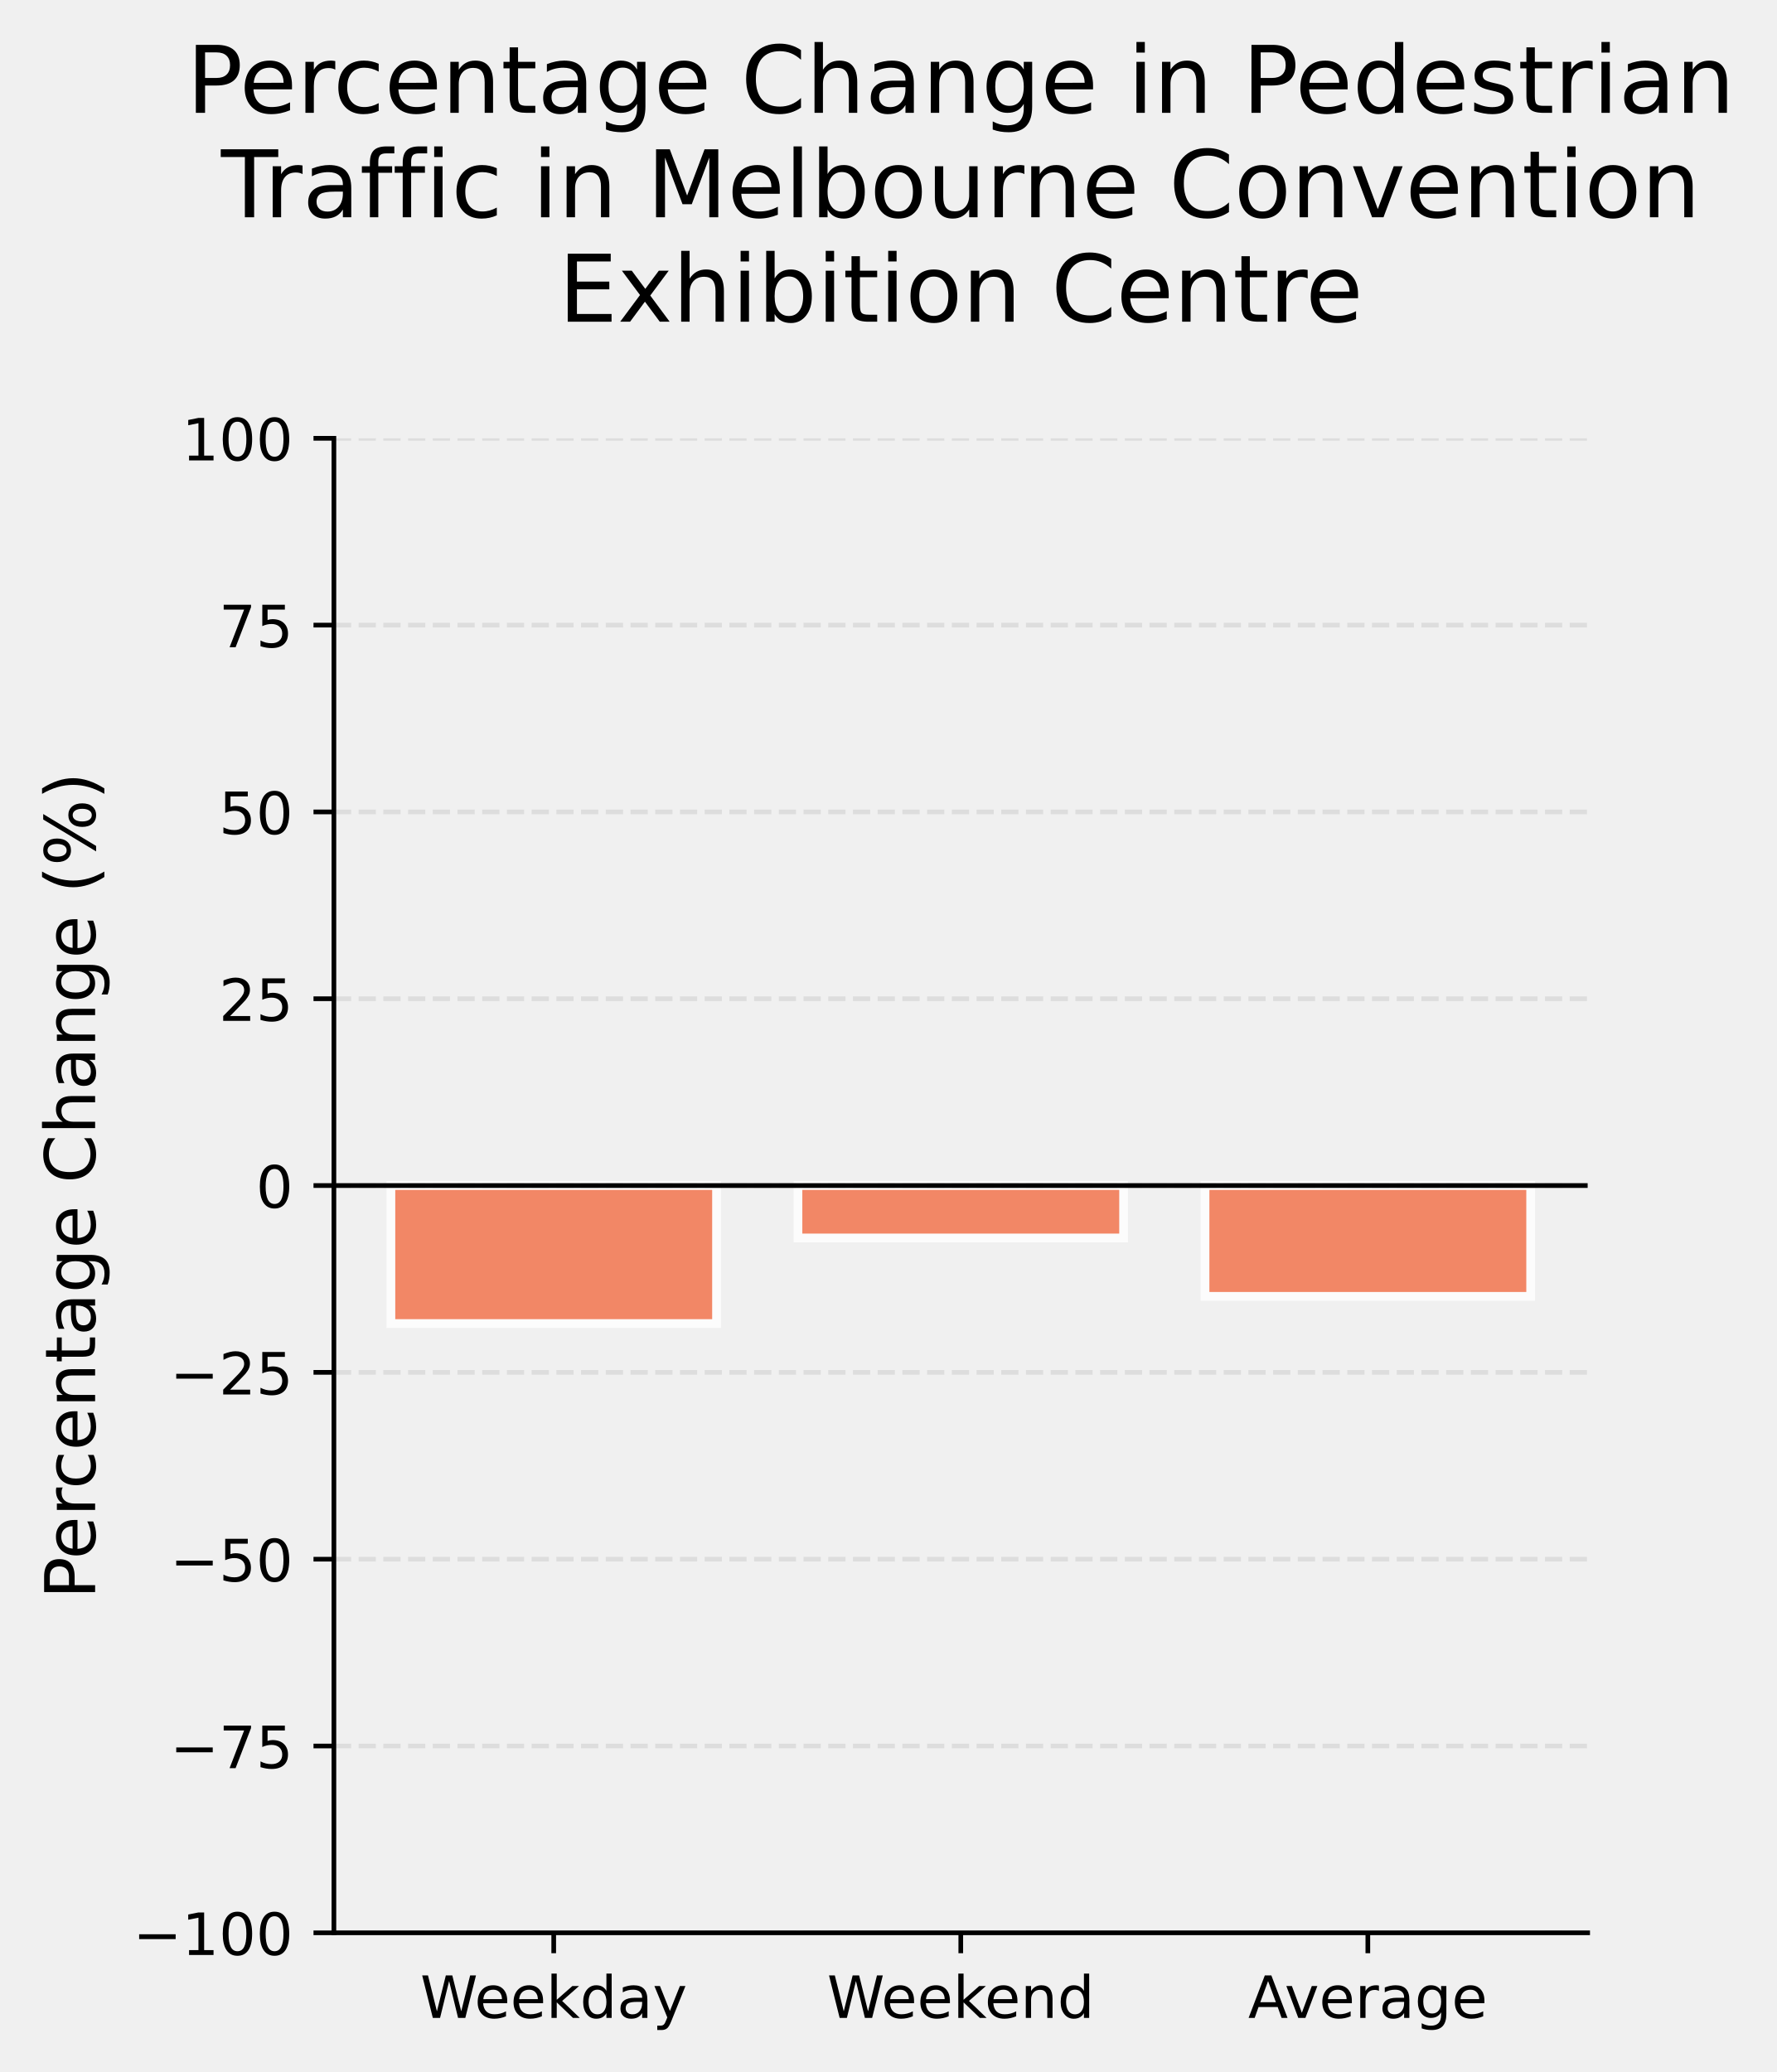
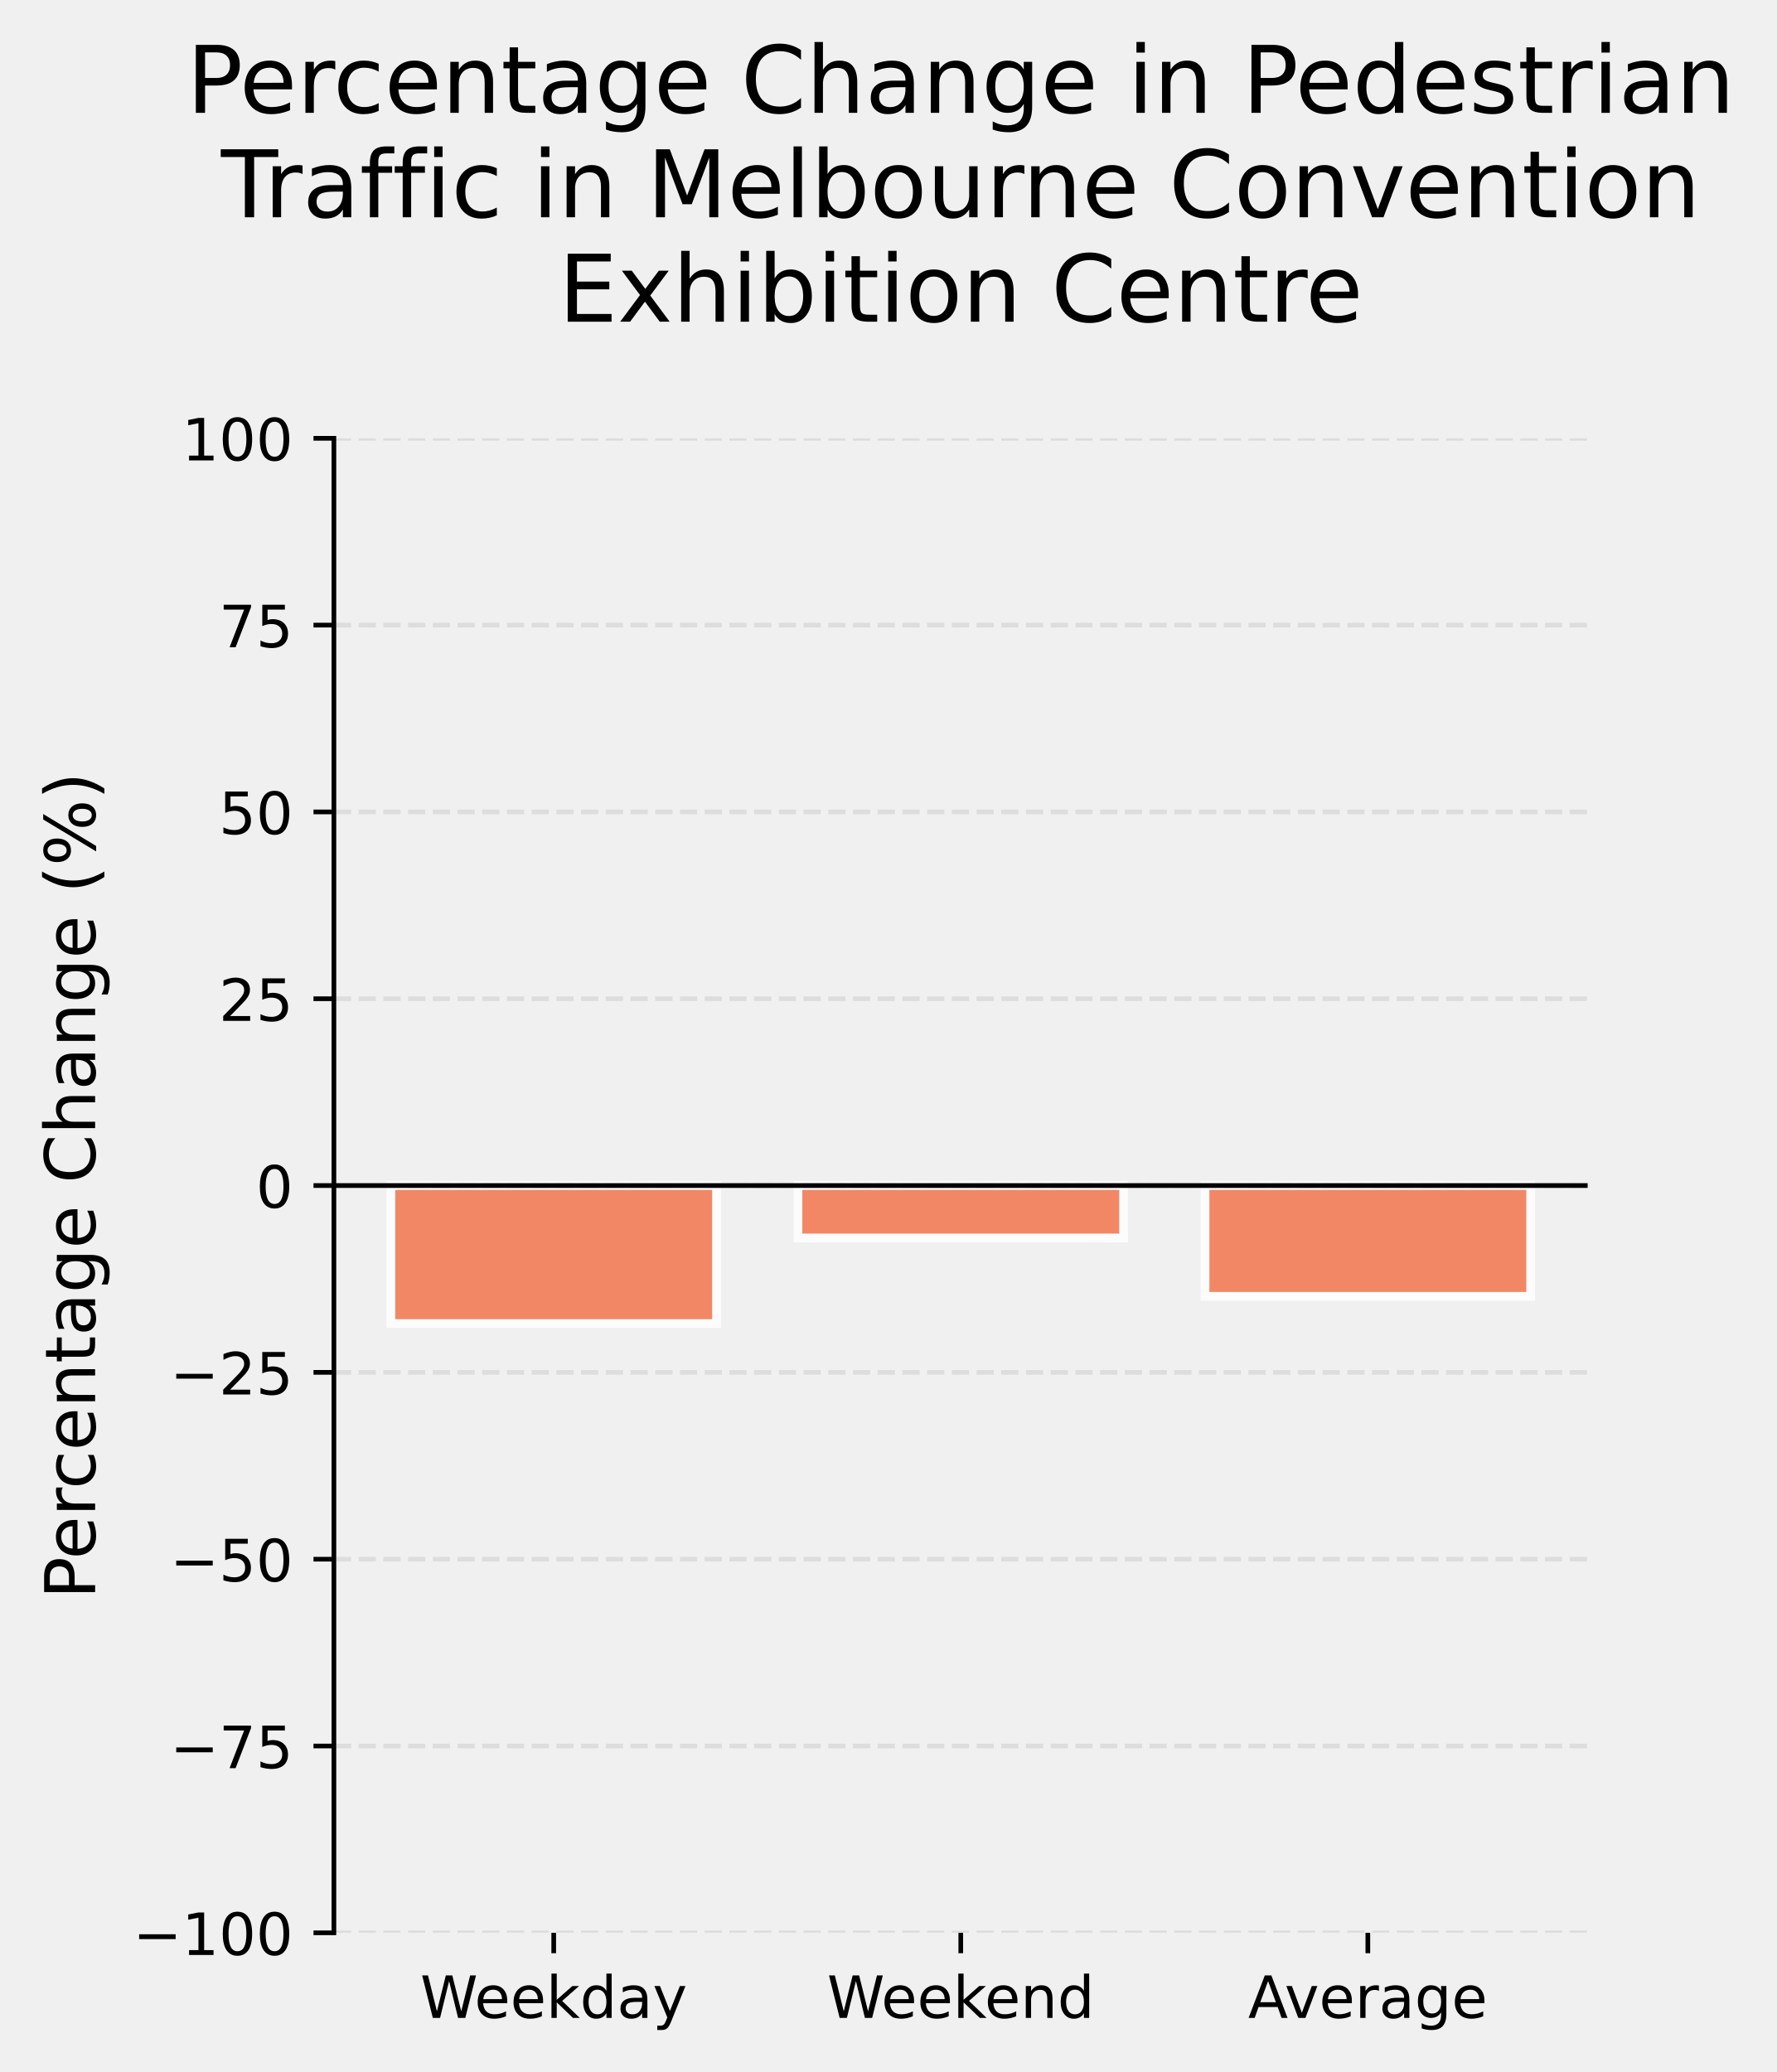
<svg xmlns="http://www.w3.org/2000/svg" xmlns:xlink="http://www.w3.org/1999/xlink" width="304.812pt" height="355.461pt" viewBox="0 0 304.812 355.461" version="1.1">
  <defs>
    <style type="text/css">*{stroke-linejoin: round; stroke-linecap: butt}</style>
  </defs>
  <g id="figure_1">
    <g id="patch_1">
      <path d="M 0 355.461  L 304.812 355.461  L 304.812 0  L 0 0  L 0 355.461  z " style="fill: none" />
    </g>
    <g id="axes_1">
      <g id="patch_2">
        <path d="M 57.281 331.582  L 272.361 331.582  L 272.361 75.191  L 57.281 75.191  L 57.281 331.582  z " style="fill: none" />
      </g>
      <g id="patch_3">
-         <path d="M 67.057 203.387  L 122.922 203.387  L 122.922 227.063  L 67.057 227.063  z " clip-path="url(#pa15a5fddeb)" style="fill: #f36d43; opacity: 0.8; stroke: #ffffff; stroke-width: 1.5; stroke-linejoin: miter" />
+         <path d="M 67.057 203.387  L 122.922 203.387  L 122.922 227.063  L 67.057 227.063  z " clip-path="url(#p05b74597c7)" style="fill: #f36d43; opacity: 0.8; stroke: #ffffff; stroke-width: 1.5; stroke-linejoin: miter" />
      </g>
      <g id="patch_4">
-         <path d="M 136.888 203.387  L 192.753 203.387  L 192.753 212.379  L 136.888 212.379  z " clip-path="url(#pa15a5fddeb)" style="fill: #f36d43; opacity: 0.8; stroke: #ffffff; stroke-width: 1.5; stroke-linejoin: miter" />
+         <path d="M 136.888 203.387  L 192.753 203.387  L 192.753 212.379  L 136.888 212.379  z " clip-path="url(#p05b74597c7)" style="fill: #f36d43; opacity: 0.8; stroke: #ffffff; stroke-width: 1.5; stroke-linejoin: miter" />
      </g>
      <g id="patch_5">
-         <path d="M 206.72 203.387  L 262.585 203.387  L 262.585 222.395  L 206.72 222.395  z " clip-path="url(#pa15a5fddeb)" style="fill: #f36d43; opacity: 0.8; stroke: #ffffff; stroke-width: 1.5; stroke-linejoin: miter" />
+         <path d="M 206.72 203.387  L 262.585 203.387  L 262.585 222.395  L 206.72 222.395  z " clip-path="url(#p05b74597c7)" style="fill: #f36d43; opacity: 0.8; stroke: #ffffff; stroke-width: 1.5; stroke-linejoin: miter" />
      </g>
      <g id="matplotlib.axis_1">
        <g id="xtick_1">
          <g id="line2d_1">
            <defs>
-               <path id="m6db6fe765d" d="M 0 0  L 0 3.5  " style="stroke: #000000; stroke-width: 0.8" />
+               <path id="m77a7f1d2de" d="M 0 0  L 0 3.5  " style="stroke: #000000; stroke-width: 0.8" />
            </defs>
            <g>
-               <use xlink:href="#m6db6fe765d" x="94.99" y="331.582" style="stroke: #000000; stroke-width: 0.8" />
+               <use xlink:href="#m77a7f1d2de" x="94.99" y="331.582" style="stroke: #000000; stroke-width: 0.8" />
            </g>
          </g>
          <g id="text_1">
            <g transform="translate(72.09368 346.1809) scale(0.1 -0.1)">
              <defs>
                <path id="DejaVuSans-57" d="M 213 4666  L 850 4666  L 1831 722  L 2809 4666  L 3519 4666  L 4500 722  L 5478 4666  L 6119 4666  L 4947 0  L 4153 0  L 3169 4050  L 2175 0  L 1381 0  L 213 4666  z " transform="scale(0.015625)" />
                <path id="DejaVuSans-65" d="M 3597 1894  L 3597 1613  L 953 1613  Q 991 1019 1311 708  Q 1631 397 2203 397  Q 2534 397 2845 478  Q 3156 559 3463 722  L 3463 178  Q 3153 47 2828 -22  Q 2503 -91 2169 -91  Q 1331 -91 842 396  Q 353 884 353 1716  Q 353 2575 817 3079  Q 1281 3584 2069 3584  Q 2775 3584 3186 3129  Q 3597 2675 3597 1894  z M 3022 2063  Q 3016 2534 2758 2815  Q 2500 3097 2075 3097  Q 1594 3097 1305 2825  Q 1016 2553 972 2059  L 3022 2063  z " transform="scale(0.015625)" />
                <path id="DejaVuSans-6b" d="M 581 4863  L 1159 4863  L 1159 1991  L 2875 3500  L 3609 3500  L 1753 1863  L 3688 0  L 2938 0  L 1159 1709  L 1159 0  L 581 0  L 581 4863  z " transform="scale(0.015625)" />
                <path id="DejaVuSans-64" d="M 2906 2969  L 2906 4863  L 3481 4863  L 3481 0  L 2906 0  L 2906 525  Q 2725 213 2448 61  Q 2172 -91 1784 -91  Q 1150 -91 751 415  Q 353 922 353 1747  Q 353 2572 751 3078  Q 1150 3584 1784 3584  Q 2172 3584 2448 3432  Q 2725 3281 2906 2969  z M 947 1747  Q 947 1113 1208 752  Q 1469 391 1925 391  Q 2381 391 2643 752  Q 2906 1113 2906 1747  Q 2906 2381 2643 2742  Q 2381 3103 1925 3103  Q 1469 3103 1208 2742  Q 947 2381 947 1747  z " transform="scale(0.015625)" />
                <path id="DejaVuSans-61" d="M 2194 1759  Q 1497 1759 1228 1600  Q 959 1441 959 1056  Q 959 750 1161 570  Q 1363 391 1709 391  Q 2188 391 2477 730  Q 2766 1069 2766 1631  L 2766 1759  L 2194 1759  z M 3341 1997  L 3341 0  L 2766 0  L 2766 531  Q 2569 213 2275 61  Q 1981 -91 1556 -91  Q 1019 -91 701 211  Q 384 513 384 1019  Q 384 1609 779 1909  Q 1175 2209 1959 2209  L 2766 2209  L 2766 2266  Q 2766 2663 2505 2880  Q 2244 3097 1772 3097  Q 1472 3097 1187 3025  Q 903 2953 641 2809  L 641 3341  Q 956 3463 1253 3523  Q 1550 3584 1831 3584  Q 2591 3584 2966 3190  Q 3341 2797 3341 1997  z " transform="scale(0.015625)" />
                <path id="DejaVuSans-79" d="M 2059 -325  Q 1816 -950 1584 -1140  Q 1353 -1331 966 -1331  L 506 -1331  L 506 -850  L 844 -850  Q 1081 -850 1212 -737  Q 1344 -625 1503 -206  L 1606 56  L 191 3500  L 800 3500  L 1894 763  L 2988 3500  L 3597 3500  L 2059 -325  z " transform="scale(0.015625)" />
              </defs>
              <use xlink:href="#DejaVuSans-57" />
              <use xlink:href="#DejaVuSans-65" transform="translate(93.00195 0)" />
              <use xlink:href="#DejaVuSans-65" transform="translate(154.5254 0)" />
              <use xlink:href="#DejaVuSans-6b" transform="translate(216.0488 0)" />
              <use xlink:href="#DejaVuSans-64" transform="translate(273.959 0)" />
              <use xlink:href="#DejaVuSans-61" transform="translate(337.4355 0)" />
              <use xlink:href="#DejaVuSans-79" transform="translate(398.7148 0)" />
            </g>
          </g>
        </g>
        <g id="xtick_2">
          <g id="line2d_2">
            <g>
-               <use xlink:href="#m6db6fe765d" x="164.821" y="331.582" style="stroke: #000000; stroke-width: 0.8" />
+               <use xlink:href="#m77a7f1d2de" x="164.821" y="331.582" style="stroke: #000000; stroke-width: 0.8" />
            </g>
          </g>
          <g id="text_2">
            <g transform="translate(141.8842 346.1809) scale(0.1 -0.1)">
              <defs>
                <path id="DejaVuSans-6e" d="M 3513 2113  L 3513 0  L 2938 0  L 2938 2094  Q 2938 2591 2744 2837  Q 2550 3084 2163 3084  Q 1697 3084 1428 2787  Q 1159 2491 1159 1978  L 1159 0  L 581 0  L 581 3500  L 1159 3500  L 1159 2956  Q 1366 3272 1645 3428  Q 1925 3584 2291 3584  Q 2894 3584 3203 3211  Q 3513 2838 3513 2113  z " transform="scale(0.015625)" />
              </defs>
              <use xlink:href="#DejaVuSans-57" />
              <use xlink:href="#DejaVuSans-65" transform="translate(93.00195 0)" />
              <use xlink:href="#DejaVuSans-65" transform="translate(154.5254 0)" />
              <use xlink:href="#DejaVuSans-6b" transform="translate(216.0488 0)" />
              <use xlink:href="#DejaVuSans-65" transform="translate(270.334 0)" />
              <use xlink:href="#DejaVuSans-6e" transform="translate(331.8574 0)" />
              <use xlink:href="#DejaVuSans-64" transform="translate(395.2363 0)" />
            </g>
          </g>
        </g>
        <g id="xtick_3">
          <g id="line2d_3">
            <g>
-               <use xlink:href="#m6db6fe765d" x="234.652" y="331.582" style="stroke: #000000; stroke-width: 0.8" />
+               <use xlink:href="#m77a7f1d2de" x="234.652" y="331.582" style="stroke: #000000; stroke-width: 0.8" />
            </g>
          </g>
          <g id="text_3">
            <g transform="translate(214.1193 346.1809) scale(0.1 -0.1)">
              <defs>
                <path id="DejaVuSans-41" d="M 2188 4044  L 1331 1722  L 3047 1722  L 2188 4044  z M 1831 4666  L 2547 4666  L 4325 0  L 3669 0  L 3244 1197  L 1141 1197  L 716 0  L 50 0  L 1831 4666  z " transform="scale(0.015625)" />
                <path id="DejaVuSans-76" d="M 191 3500  L 800 3500  L 1894 563  L 2988 3500  L 3597 3500  L 2284 0  L 1503 0  L 191 3500  z " transform="scale(0.015625)" />
                <path id="DejaVuSans-72" d="M 2631 2963  Q 2534 3019 2420 3045  Q 2306 3072 2169 3072  Q 1681 3072 1420 2755  Q 1159 2438 1159 1844  L 1159 0  L 581 0  L 581 3500  L 1159 3500  L 1159 2956  Q 1341 3275 1631 3429  Q 1922 3584 2338 3584  Q 2397 3584 2469 3576  Q 2541 3569 2628 3553  L 2631 2963  z " transform="scale(0.015625)" />
                <path id="DejaVuSans-67" d="M 2906 1791  Q 2906 2416 2648 2759  Q 2391 3103 1925 3103  Q 1463 3103 1205 2759  Q 947 2416 947 1791  Q 947 1169 1205 825  Q 1463 481 1925 481  Q 2391 481 2648 825  Q 2906 1169 2906 1791  z M 3481 434  Q 3481 -459 3084 -895  Q 2688 -1331 1869 -1331  Q 1566 -1331 1297 -1286  Q 1028 -1241 775 -1147  L 775 -588  Q 1028 -725 1275 -790  Q 1522 -856 1778 -856  Q 2344 -856 2625 -561  Q 2906 -266 2906 331  L 2906 616  Q 2728 306 2450 153  Q 2172 0 1784 0  Q 1141 0 747 490  Q 353 981 353 1791  Q 353 2603 747 3093  Q 1141 3584 1784 3584  Q 2172 3584 2450 3431  Q 2728 3278 2906 2969  L 2906 3500  L 3481 3500  L 3481 434  z " transform="scale(0.015625)" />
              </defs>
              <use xlink:href="#DejaVuSans-41" />
              <use xlink:href="#DejaVuSans-76" transform="translate(62.5332 0)" />
              <use xlink:href="#DejaVuSans-65" transform="translate(121.7129 0)" />
              <use xlink:href="#DejaVuSans-72" transform="translate(183.2363 0)" />
              <use xlink:href="#DejaVuSans-61" transform="translate(224.3496 0)" />
              <use xlink:href="#DejaVuSans-67" transform="translate(285.6289 0)" />
              <use xlink:href="#DejaVuSans-65" transform="translate(349.1055 0)" />
            </g>
          </g>
        </g>
      </g>
      <g id="matplotlib.axis_2">
        <g id="ytick_1">
          <g id="line2d_4">
-             <path d="M 57.281 331.582  L 272.361 331.582  " clip-path="url(#pa15a5fddeb)" style="fill: none; stroke-dasharray: 2.96,1.28; stroke-dashoffset: 0; stroke: #b0b0b0; stroke-opacity: 0.3; stroke-width: 0.8" />
+             <path d="M 57.281 331.582  L 272.361 331.582  " clip-path="url(#p05b74597c7)" style="fill: none; stroke-dasharray: 2.96,1.28; stroke-dashoffset: 0; stroke: #b0b0b0; stroke-opacity: 0.3; stroke-width: 0.8" />
          </g>
          <g id="line2d_5">
            <defs>
-               <path id="mba2bd45af8" d="M 0 0  L -3.5 0  " style="stroke: #000000; stroke-width: 0.8" />
+               <path id="m387b3a71d4" d="M 0 0  L -3.5 0  " style="stroke: #000000; stroke-width: 0.8" />
            </defs>
            <g>
-               <use xlink:href="#mba2bd45af8" x="57.281" y="331.582" style="stroke: #000000; stroke-width: 0.8" />
+               <use xlink:href="#m387b3a71d4" x="57.281" y="331.582" style="stroke: #000000; stroke-width: 0.8" />
            </g>
          </g>
          <g id="text_4">
            <g transform="translate(22.81375 335.3817) scale(0.1 -0.1)">
              <defs>
                <path id="DejaVuSans-2212" d="M 678 2272  L 4684 2272  L 4684 1741  L 678 1741  L 678 2272  z " transform="scale(0.015625)" />
                <path id="DejaVuSans-31" d="M 794 531  L 1825 531  L 1825 4091  L 703 3866  L 703 4441  L 1819 4666  L 2450 4666  L 2450 531  L 3481 531  L 3481 0  L 794 0  L 794 531  z " transform="scale(0.015625)" />
                <path id="DejaVuSans-30" d="M 2034 4250  Q 1547 4250 1301 3770  Q 1056 3291 1056 2328  Q 1056 1369 1301 889  Q 1547 409 2034 409  Q 2525 409 2770 889  Q 3016 1369 3016 2328  Q 3016 3291 2770 3770  Q 2525 4250 2034 4250  z M 2034 4750  Q 2819 4750 3233 4129  Q 3647 3509 3647 2328  Q 3647 1150 3233 529  Q 2819 -91 2034 -91  Q 1250 -91 836 529  Q 422 1150 422 2328  Q 422 3509 836 4129  Q 1250 4750 2034 4750  z " transform="scale(0.015625)" />
              </defs>
              <use xlink:href="#DejaVuSans-2212" />
              <use xlink:href="#DejaVuSans-31" transform="translate(83.78906 0)" />
              <use xlink:href="#DejaVuSans-30" transform="translate(147.4121 0)" />
              <use xlink:href="#DejaVuSans-30" transform="translate(211.0352 0)" />
            </g>
          </g>
        </g>
        <g id="ytick_2">
          <g id="line2d_6">
-             <path d="M 57.281 299.534  L 272.361 299.534  " clip-path="url(#pa15a5fddeb)" style="fill: none; stroke-dasharray: 2.96,1.28; stroke-dashoffset: 0; stroke: #b0b0b0; stroke-opacity: 0.3; stroke-width: 0.8" />
+             <path d="M 57.281 299.534  L 272.361 299.534  " clip-path="url(#p05b74597c7)" style="fill: none; stroke-dasharray: 2.96,1.28; stroke-dashoffset: 0; stroke: #b0b0b0; stroke-opacity: 0.3; stroke-width: 0.8" />
          </g>
          <g id="line2d_7">
            <g>
-               <use xlink:href="#mba2bd45af8" x="57.281" y="299.534" style="stroke: #000000; stroke-width: 0.8" />
+               <use xlink:href="#m387b3a71d4" x="57.281" y="299.534" style="stroke: #000000; stroke-width: 0.8" />
            </g>
          </g>
          <g id="text_5">
            <g transform="translate(29.17625 303.3327) scale(0.1 -0.1)">
              <defs>
                <path id="DejaVuSans-37" d="M 525 4666  L 3525 4666  L 3525 4397  L 1831 0  L 1172 0  L 2766 4134  L 525 4134  L 525 4666  z " transform="scale(0.015625)" />
                <path id="DejaVuSans-35" d="M 691 4666  L 3169 4666  L 3169 4134  L 1269 4134  L 1269 2991  Q 1406 3038 1543 3061  Q 1681 3084 1819 3084  Q 2600 3084 3056 2656  Q 3513 2228 3513 1497  Q 3513 744 3044 326  Q 2575 -91 1722 -91  Q 1428 -91 1123 -41  Q 819 9 494 109  L 494 744  Q 775 591 1075 516  Q 1375 441 1709 441  Q 2250 441 2565 725  Q 2881 1009 2881 1497  Q 2881 1984 2565 2268  Q 2250 2553 1709 2553  Q 1456 2553 1204 2497  Q 953 2441 691 2322  L 691 4666  z " transform="scale(0.015625)" />
              </defs>
              <use xlink:href="#DejaVuSans-2212" />
              <use xlink:href="#DejaVuSans-37" transform="translate(83.78906 0)" />
              <use xlink:href="#DejaVuSans-35" transform="translate(147.4121 0)" />
            </g>
          </g>
        </g>
        <g id="ytick_3">
          <g id="line2d_8">
-             <path d="M 57.281 267.485  L 272.361 267.485  " clip-path="url(#pa15a5fddeb)" style="fill: none; stroke-dasharray: 2.96,1.28; stroke-dashoffset: 0; stroke: #b0b0b0; stroke-opacity: 0.3; stroke-width: 0.8" />
+             <path d="M 57.281 267.485  L 272.361 267.485  " clip-path="url(#p05b74597c7)" style="fill: none; stroke-dasharray: 2.96,1.28; stroke-dashoffset: 0; stroke: #b0b0b0; stroke-opacity: 0.3; stroke-width: 0.8" />
          </g>
          <g id="line2d_9">
            <g>
-               <use xlink:href="#mba2bd45af8" x="57.281" y="267.485" style="stroke: #000000; stroke-width: 0.8" />
+               <use xlink:href="#m387b3a71d4" x="57.281" y="267.485" style="stroke: #000000; stroke-width: 0.8" />
            </g>
          </g>
          <g id="text_6">
            <g transform="translate(29.17625 271.2837) scale(0.1 -0.1)">
              <use xlink:href="#DejaVuSans-2212" />
              <use xlink:href="#DejaVuSans-35" transform="translate(83.78906 0)" />
              <use xlink:href="#DejaVuSans-30" transform="translate(147.4121 0)" />
            </g>
          </g>
        </g>
        <g id="ytick_4">
          <g id="line2d_10">
-             <path d="M 57.281 235.435  L 272.361 235.435  " clip-path="url(#pa15a5fddeb)" style="fill: none; stroke-dasharray: 2.96,1.28; stroke-dashoffset: 0; stroke: #b0b0b0; stroke-opacity: 0.3; stroke-width: 0.8" />
+             <path d="M 57.281 235.435  L 272.361 235.435  " clip-path="url(#p05b74597c7)" style="fill: none; stroke-dasharray: 2.96,1.28; stroke-dashoffset: 0; stroke: #b0b0b0; stroke-opacity: 0.3; stroke-width: 0.8" />
          </g>
          <g id="line2d_11">
            <g>
-               <use xlink:href="#mba2bd45af8" x="57.281" y="235.435" style="stroke: #000000; stroke-width: 0.8" />
+               <use xlink:href="#m387b3a71d4" x="57.281" y="235.435" style="stroke: #000000; stroke-width: 0.8" />
            </g>
          </g>
          <g id="text_7">
            <g transform="translate(29.17625 239.2347) scale(0.1 -0.1)">
              <defs>
                <path id="DejaVuSans-32" d="M 1228 531  L 3431 531  L 3431 0  L 469 0  L 469 531  Q 828 903 1448 1529  Q 2069 2156 2228 2338  Q 2531 2678 2651 2914  Q 2772 3150 2772 3378  Q 2772 3750 2511 3984  Q 2250 4219 1831 4219  Q 1534 4219 1204 4116  Q 875 4013 500 3803  L 500 4441  Q 881 4594 1212 4672  Q 1544 4750 1819 4750  Q 2544 4750 2975 4387  Q 3406 4025 3406 3419  Q 3406 3131 3298 2873  Q 3191 2616 2906 2266  Q 2828 2175 2409 1742  Q 1991 1309 1228 531  z " transform="scale(0.015625)" />
              </defs>
              <use xlink:href="#DejaVuSans-2212" />
              <use xlink:href="#DejaVuSans-32" transform="translate(83.78906 0)" />
              <use xlink:href="#DejaVuSans-35" transform="translate(147.4121 0)" />
            </g>
          </g>
        </g>
        <g id="ytick_5">
          <g id="line2d_12">
-             <path d="M 57.281 203.387  L 272.361 203.387  " clip-path="url(#pa15a5fddeb)" style="fill: none; stroke-dasharray: 2.96,1.28; stroke-dashoffset: 0; stroke: #b0b0b0; stroke-opacity: 0.3; stroke-width: 0.8" />
+             <path d="M 57.281 203.387  L 272.361 203.387  " clip-path="url(#p05b74597c7)" style="fill: none; stroke-dasharray: 2.96,1.28; stroke-dashoffset: 0; stroke: #b0b0b0; stroke-opacity: 0.3; stroke-width: 0.8" />
          </g>
          <g id="line2d_13">
            <g>
-               <use xlink:href="#mba2bd45af8" x="57.281" y="203.387" style="stroke: #000000; stroke-width: 0.8" />
+               <use xlink:href="#m387b3a71d4" x="57.281" y="203.387" style="stroke: #000000; stroke-width: 0.8" />
            </g>
          </g>
          <g id="text_8">
            <g transform="translate(43.91844 207.1857) scale(0.1 -0.1)">
              <use xlink:href="#DejaVuSans-30" />
            </g>
          </g>
        </g>
        <g id="ytick_6">
          <g id="line2d_14">
-             <path d="M 57.281 171.338  L 272.361 171.338  " clip-path="url(#pa15a5fddeb)" style="fill: none; stroke-dasharray: 2.96,1.28; stroke-dashoffset: 0; stroke: #b0b0b0; stroke-opacity: 0.3; stroke-width: 0.8" />
+             <path d="M 57.281 171.338  L 272.361 171.338  " clip-path="url(#p05b74597c7)" style="fill: none; stroke-dasharray: 2.96,1.28; stroke-dashoffset: 0; stroke: #b0b0b0; stroke-opacity: 0.3; stroke-width: 0.8" />
          </g>
          <g id="line2d_15">
            <g>
-               <use xlink:href="#mba2bd45af8" x="57.281" y="171.338" style="stroke: #000000; stroke-width: 0.8" />
+               <use xlink:href="#m387b3a71d4" x="57.281" y="171.338" style="stroke: #000000; stroke-width: 0.8" />
            </g>
          </g>
          <g id="text_9">
            <g transform="translate(37.55594 175.1367) scale(0.1 -0.1)">
              <use xlink:href="#DejaVuSans-32" />
              <use xlink:href="#DejaVuSans-35" transform="translate(63.62305 0)" />
            </g>
          </g>
        </g>
        <g id="ytick_7">
          <g id="line2d_16">
-             <path d="M 57.281 139.288  L 272.361 139.288  " clip-path="url(#pa15a5fddeb)" style="fill: none; stroke-dasharray: 2.96,1.28; stroke-dashoffset: 0; stroke: #b0b0b0; stroke-opacity: 0.3; stroke-width: 0.8" />
+             <path d="M 57.281 139.288  L 272.361 139.288  " clip-path="url(#p05b74597c7)" style="fill: none; stroke-dasharray: 2.96,1.28; stroke-dashoffset: 0; stroke: #b0b0b0; stroke-opacity: 0.3; stroke-width: 0.8" />
          </g>
          <g id="line2d_17">
            <g>
-               <use xlink:href="#mba2bd45af8" x="57.281" y="139.288" style="stroke: #000000; stroke-width: 0.8" />
+               <use xlink:href="#m387b3a71d4" x="57.281" y="139.288" style="stroke: #000000; stroke-width: 0.8" />
            </g>
          </g>
          <g id="text_10">
            <g transform="translate(37.55594 143.0877) scale(0.1 -0.1)">
              <use xlink:href="#DejaVuSans-35" />
              <use xlink:href="#DejaVuSans-30" transform="translate(63.62305 0)" />
            </g>
          </g>
        </g>
        <g id="ytick_8">
          <g id="line2d_18">
-             <path d="M 57.281 107.24  L 272.361 107.24  " clip-path="url(#pa15a5fddeb)" style="fill: none; stroke-dasharray: 2.96,1.28; stroke-dashoffset: 0; stroke: #b0b0b0; stroke-opacity: 0.3; stroke-width: 0.8" />
+             <path d="M 57.281 107.24  L 272.361 107.24  " clip-path="url(#p05b74597c7)" style="fill: none; stroke-dasharray: 2.96,1.28; stroke-dashoffset: 0; stroke: #b0b0b0; stroke-opacity: 0.3; stroke-width: 0.8" />
          </g>
          <g id="line2d_19">
            <g>
-               <use xlink:href="#mba2bd45af8" x="57.281" y="107.24" style="stroke: #000000; stroke-width: 0.8" />
+               <use xlink:href="#m387b3a71d4" x="57.281" y="107.24" style="stroke: #000000; stroke-width: 0.8" />
            </g>
          </g>
          <g id="text_11">
            <g transform="translate(37.55594 111.0387) scale(0.1 -0.1)">
              <use xlink:href="#DejaVuSans-37" />
              <use xlink:href="#DejaVuSans-35" transform="translate(63.62305 0)" />
            </g>
          </g>
        </g>
        <g id="ytick_9">
          <g id="line2d_20">
-             <path d="M 57.281 75.191  L 272.361 75.191  " clip-path="url(#pa15a5fddeb)" style="fill: none; stroke-dasharray: 2.96,1.28; stroke-dashoffset: 0; stroke: #b0b0b0; stroke-opacity: 0.3; stroke-width: 0.8" />
+             <path d="M 57.281 75.191  L 272.361 75.191  " clip-path="url(#p05b74597c7)" style="fill: none; stroke-dasharray: 2.96,1.28; stroke-dashoffset: 0; stroke: #b0b0b0; stroke-opacity: 0.3; stroke-width: 0.8" />
          </g>
          <g id="line2d_21">
            <g>
-               <use xlink:href="#mba2bd45af8" x="57.281" y="75.191" style="stroke: #000000; stroke-width: 0.8" />
+               <use xlink:href="#m387b3a71d4" x="57.281" y="75.191" style="stroke: #000000; stroke-width: 0.8" />
            </g>
          </g>
          <g id="text_12">
            <g transform="translate(31.19344 78.98972) scale(0.1 -0.1)">
              <use xlink:href="#DejaVuSans-31" />
              <use xlink:href="#DejaVuSans-30" transform="translate(63.62305 0)" />
              <use xlink:href="#DejaVuSans-30" transform="translate(127.2461 0)" />
            </g>
          </g>
        </g>
        <g id="text_13">
          <g transform="translate(16.31812 274.3028) rotate(-90) scale(0.12 -0.12)">
            <defs>
              <path id="DejaVuSans-50" d="M 1259 4147  L 1259 2394  L 2053 2394  Q 2494 2394 2734 2622  Q 2975 2850 2975 3272  Q 2975 3691 2734 3919  Q 2494 4147 2053 4147  L 1259 4147  z M 628 4666  L 2053 4666  Q 2838 4666 3239 4311  Q 3641 3956 3641 3272  Q 3641 2581 3239 2228  Q 2838 1875 2053 1875  L 1259 1875  L 1259 0  L 628 0  L 628 4666  z " transform="scale(0.015625)" />
              <path id="DejaVuSans-63" d="M 3122 3366  L 3122 2828  Q 2878 2963 2633 3030  Q 2388 3097 2138 3097  Q 1578 3097 1268 2742  Q 959 2388 959 1747  Q 959 1106 1268 751  Q 1578 397 2138 397  Q 2388 397 2633 464  Q 2878 531 3122 666  L 3122 134  Q 2881 22 2623 -34  Q 2366 -91 2075 -91  Q 1284 -91 818 406  Q 353 903 353 1747  Q 353 2603 823 3093  Q 1294 3584 2113 3584  Q 2378 3584 2631 3529  Q 2884 3475 3122 3366  z " transform="scale(0.015625)" />
              <path id="DejaVuSans-74" d="M 1172 4494  L 1172 3500  L 2356 3500  L 2356 3053  L 1172 3053  L 1172 1153  Q 1172 725 1289 603  Q 1406 481 1766 481  L 2356 481  L 2356 0  L 1766 0  Q 1100 0 847 248  Q 594 497 594 1153  L 594 3053  L 172 3053  L 172 3500  L 594 3500  L 594 4494  L 1172 4494  z " transform="scale(0.015625)" />
              <path id="DejaVuSans-20" transform="scale(0.015625)" />
              <path id="DejaVuSans-43" d="M 4122 4306  L 4122 3641  Q 3803 3938 3442 4084  Q 3081 4231 2675 4231  Q 1875 4231 1450 3742  Q 1025 3253 1025 2328  Q 1025 1406 1450 917  Q 1875 428 2675 428  Q 3081 428 3442 575  Q 3803 722 4122 1019  L 4122 359  Q 3791 134 3420 21  Q 3050 -91 2638 -91  Q 1578 -91 968 557  Q 359 1206 359 2328  Q 359 3453 968 4101  Q 1578 4750 2638 4750  Q 3056 4750 3426 4639  Q 3797 4528 4122 4306  z " transform="scale(0.015625)" />
              <path id="DejaVuSans-68" d="M 3513 2113  L 3513 0  L 2938 0  L 2938 2094  Q 2938 2591 2744 2837  Q 2550 3084 2163 3084  Q 1697 3084 1428 2787  Q 1159 2491 1159 1978  L 1159 0  L 581 0  L 581 4863  L 1159 4863  L 1159 2956  Q 1366 3272 1645 3428  Q 1925 3584 2291 3584  Q 2894 3584 3203 3211  Q 3513 2838 3513 2113  z " transform="scale(0.015625)" />
              <path id="DejaVuSans-28" d="M 1984 4856  Q 1566 4138 1362 3434  Q 1159 2731 1159 2009  Q 1159 1288 1364 580  Q 1569 -128 1984 -844  L 1484 -844  Q 1016 -109 783 600  Q 550 1309 550 2009  Q 550 2706 781 3412  Q 1013 4119 1484 4856  L 1984 4856  z " transform="scale(0.015625)" />
              <path id="DejaVuSans-25" d="M 4653 2053  Q 4381 2053 4226 1822  Q 4072 1591 4072 1178  Q 4072 772 4226 539  Q 4381 306 4653 306  Q 4919 306 5073 539  Q 5228 772 5228 1178  Q 5228 1588 5073 1820  Q 4919 2053 4653 2053  z M 4653 2450  Q 5147 2450 5437 2106  Q 5728 1763 5728 1178  Q 5728 594 5436 251  Q 5144 -91 4653 -91  Q 4153 -91 3862 251  Q 3572 594 3572 1178  Q 3572 1766 3864 2108  Q 4156 2450 4653 2450  z M 1428 4353  Q 1159 4353 1004 4120  Q 850 3888 850 3481  Q 850 3069 1003 2837  Q 1156 2606 1428 2606  Q 1700 2606 1854 2837  Q 2009 3069 2009 3481  Q 2009 3884 1853 4118  Q 1697 4353 1428 4353  z M 4250 4750  L 4750 4750  L 1831 -91  L 1331 -91  L 4250 4750  z M 1428 4750  Q 1922 4750 2215 4408  Q 2509 4066 2509 3481  Q 2509 2891 2217 2550  Q 1925 2209 1428 2209  Q 931 2209 642 2551  Q 353 2894 353 3481  Q 353 4063 643 4406  Q 934 4750 1428 4750  z " transform="scale(0.015625)" />
              <path id="DejaVuSans-29" d="M 513 4856  L 1013 4856  Q 1481 4119 1714 3412  Q 1947 2706 1947 2009  Q 1947 1309 1714 600  Q 1481 -109 1013 -844  L 513 -844  Q 928 -128 1133 580  Q 1338 1288 1338 2009  Q 1338 2731 1133 3434  Q 928 4138 513 4856  z " transform="scale(0.015625)" />
            </defs>
            <use xlink:href="#DejaVuSans-50" />
            <use xlink:href="#DejaVuSans-65" transform="translate(56.67773 0)" />
            <use xlink:href="#DejaVuSans-72" transform="translate(118.2012 0)" />
            <use xlink:href="#DejaVuSans-63" transform="translate(157.0645 0)" />
            <use xlink:href="#DejaVuSans-65" transform="translate(212.0449 0)" />
            <use xlink:href="#DejaVuSans-6e" transform="translate(273.5684 0)" />
            <use xlink:href="#DejaVuSans-74" transform="translate(336.9473 0)" />
            <use xlink:href="#DejaVuSans-61" transform="translate(376.1562 0)" />
            <use xlink:href="#DejaVuSans-67" transform="translate(437.4355 0)" />
            <use xlink:href="#DejaVuSans-65" transform="translate(500.9121 0)" />
            <use xlink:href="#DejaVuSans-20" transform="translate(562.4355 0)" />
            <use xlink:href="#DejaVuSans-43" transform="translate(594.2227 0)" />
            <use xlink:href="#DejaVuSans-68" transform="translate(664.0469 0)" />
            <use xlink:href="#DejaVuSans-61" transform="translate(727.4258 0)" />
            <use xlink:href="#DejaVuSans-6e" transform="translate(788.7051 0)" />
            <use xlink:href="#DejaVuSans-67" transform="translate(852.084 0)" />
            <use xlink:href="#DejaVuSans-65" transform="translate(915.5605 0)" />
            <use xlink:href="#DejaVuSans-20" transform="translate(977.084 0)" />
            <use xlink:href="#DejaVuSans-28" transform="translate(1008.871 0)" />
            <use xlink:href="#DejaVuSans-25" transform="translate(1047.885 0)" />
            <use xlink:href="#DejaVuSans-29" transform="translate(1142.904 0)" />
          </g>
        </g>
      </g>
      <g id="line2d_22">
-         <path d="M 57.281 203.387  L 272.361 203.387  " clip-path="url(#pa15a5fddeb)" style="fill: none; stroke: #000000; stroke-width: 0.8; stroke-linecap: square" />
+         <path d="M 57.281 203.387  L 272.361 203.387  " clip-path="url(#p05b74597c7)" style="fill: none; stroke: #000000; stroke-width: 0.8; stroke-linecap: square" />
      </g>
      <g id="patch_6">
        <path d="M 57.281 331.582  L 57.281 75.191  " style="fill: none; stroke: #000000; stroke-width: 0.8; stroke-linejoin: miter; stroke-linecap: square" />
-       </g>
-       <g id="patch_7">
-         <path d="M 57.281 331.582  L 272.361 331.582  " style="fill: none; stroke: #000000; stroke-width: 0.8; stroke-linejoin: miter; stroke-linecap: square" />
      </g>
      <g id="text_14">
        <g transform="translate(32.02969 19.3575) scale(0.16 -0.16)">
          <defs>
            <path id="DejaVuSans-69" d="M 603 3500  L 1178 3500  L 1178 0  L 603 0  L 603 3500  z M 603 4863  L 1178 4863  L 1178 4134  L 603 4134  L 603 4863  z " transform="scale(0.015625)" />
            <path id="DejaVuSans-73" d="M 2834 3397  L 2834 2853  Q 2591 2978 2328 3040  Q 2066 3103 1784 3103  Q 1356 3103 1142 2972  Q 928 2841 928 2578  Q 928 2378 1081 2264  Q 1234 2150 1697 2047  L 1894 2003  Q 2506 1872 2764 1633  Q 3022 1394 3022 966  Q 3022 478 2636 193  Q 2250 -91 1575 -91  Q 1294 -91 989 -36  Q 684 19 347 128  L 347 722  Q 666 556 975 473  Q 1284 391 1588 391  Q 1994 391 2212 530  Q 2431 669 2431 922  Q 2431 1156 2273 1281  Q 2116 1406 1581 1522  L 1381 1569  Q 847 1681 609 1914  Q 372 2147 372 2553  Q 372 3047 722 3315  Q 1072 3584 1716 3584  Q 2034 3584 2315 3537  Q 2597 3491 2834 3397  z " transform="scale(0.015625)" />
          </defs>
          <use xlink:href="#DejaVuSans-50" />
          <use xlink:href="#DejaVuSans-65" transform="translate(56.67773 0)" />
          <use xlink:href="#DejaVuSans-72" transform="translate(118.2012 0)" />
          <use xlink:href="#DejaVuSans-63" transform="translate(157.0645 0)" />
          <use xlink:href="#DejaVuSans-65" transform="translate(212.0449 0)" />
          <use xlink:href="#DejaVuSans-6e" transform="translate(273.5684 0)" />
          <use xlink:href="#DejaVuSans-74" transform="translate(336.9473 0)" />
          <use xlink:href="#DejaVuSans-61" transform="translate(376.1562 0)" />
          <use xlink:href="#DejaVuSans-67" transform="translate(437.4355 0)" />
          <use xlink:href="#DejaVuSans-65" transform="translate(500.9121 0)" />
          <use xlink:href="#DejaVuSans-20" transform="translate(562.4355 0)" />
          <use xlink:href="#DejaVuSans-43" transform="translate(594.2227 0)" />
          <use xlink:href="#DejaVuSans-68" transform="translate(664.0469 0)" />
          <use xlink:href="#DejaVuSans-61" transform="translate(727.4258 0)" />
          <use xlink:href="#DejaVuSans-6e" transform="translate(788.7051 0)" />
          <use xlink:href="#DejaVuSans-67" transform="translate(852.084 0)" />
          <use xlink:href="#DejaVuSans-65" transform="translate(915.5605 0)" />
          <use xlink:href="#DejaVuSans-20" transform="translate(977.084 0)" />
          <use xlink:href="#DejaVuSans-69" transform="translate(1008.871 0)" />
          <use xlink:href="#DejaVuSans-6e" transform="translate(1036.654 0)" />
          <use xlink:href="#DejaVuSans-20" transform="translate(1100.033 0)" />
          <use xlink:href="#DejaVuSans-50" transform="translate(1131.82 0)" />
          <use xlink:href="#DejaVuSans-65" transform="translate(1188.498 0)" />
          <use xlink:href="#DejaVuSans-64" transform="translate(1250.021 0)" />
          <use xlink:href="#DejaVuSans-65" transform="translate(1313.498 0)" />
          <use xlink:href="#DejaVuSans-73" transform="translate(1375.021 0)" />
          <use xlink:href="#DejaVuSans-74" transform="translate(1427.121 0)" />
          <use xlink:href="#DejaVuSans-72" transform="translate(1466.33 0)" />
          <use xlink:href="#DejaVuSans-69" transform="translate(1507.443 0)" />
          <use xlink:href="#DejaVuSans-61" transform="translate(1535.227 0)" />
          <use xlink:href="#DejaVuSans-6e" transform="translate(1596.506 0)" />
        </g>
        <g transform="translate(37.91469 37.274) scale(0.16 -0.16)">
          <defs>
            <path id="DejaVuSans-54" d="M -19 4666  L 3928 4666  L 3928 4134  L 2272 4134  L 2272 0  L 1638 0  L 1638 4134  L -19 4134  L -19 4666  z " transform="scale(0.015625)" />
            <path id="DejaVuSans-66" d="M 2375 4863  L 2375 4384  L 1825 4384  Q 1516 4384 1395 4259  Q 1275 4134 1275 3809  L 1275 3500  L 2222 3500  L 2222 3053  L 1275 3053  L 1275 0  L 697 0  L 697 3053  L 147 3053  L 147 3500  L 697 3500  L 697 3744  Q 697 4328 969 4595  Q 1241 4863 1831 4863  L 2375 4863  z " transform="scale(0.015625)" />
            <path id="DejaVuSans-4d" d="M 628 4666  L 1569 4666  L 2759 1491  L 3956 4666  L 4897 4666  L 4897 0  L 4281 0  L 4281 4097  L 3078 897  L 2444 897  L 1241 4097  L 1241 0  L 628 0  L 628 4666  z " transform="scale(0.015625)" />
            <path id="DejaVuSans-6c" d="M 603 4863  L 1178 4863  L 1178 0  L 603 0  L 603 4863  z " transform="scale(0.015625)" />
            <path id="DejaVuSans-62" d="M 3116 1747  Q 3116 2381 2855 2742  Q 2594 3103 2138 3103  Q 1681 3103 1420 2742  Q 1159 2381 1159 1747  Q 1159 1113 1420 752  Q 1681 391 2138 391  Q 2594 391 2855 752  Q 3116 1113 3116 1747  z M 1159 2969  Q 1341 3281 1617 3432  Q 1894 3584 2278 3584  Q 2916 3584 3314 3078  Q 3713 2572 3713 1747  Q 3713 922 3314 415  Q 2916 -91 2278 -91  Q 1894 -91 1617 61  Q 1341 213 1159 525  L 1159 0  L 581 0  L 581 4863  L 1159 4863  L 1159 2969  z " transform="scale(0.015625)" />
            <path id="DejaVuSans-6f" d="M 1959 3097  Q 1497 3097 1228 2736  Q 959 2375 959 1747  Q 959 1119 1226 758  Q 1494 397 1959 397  Q 2419 397 2687 759  Q 2956 1122 2956 1747  Q 2956 2369 2687 2733  Q 2419 3097 1959 3097  z M 1959 3584  Q 2709 3584 3137 3096  Q 3566 2609 3566 1747  Q 3566 888 3137 398  Q 2709 -91 1959 -91  Q 1206 -91 779 398  Q 353 888 353 1747  Q 353 2609 779 3096  Q 1206 3584 1959 3584  z " transform="scale(0.015625)" />
            <path id="DejaVuSans-75" d="M 544 1381  L 544 3500  L 1119 3500  L 1119 1403  Q 1119 906 1312 657  Q 1506 409 1894 409  Q 2359 409 2629 706  Q 2900 1003 2900 1516  L 2900 3500  L 3475 3500  L 3475 0  L 2900 0  L 2900 538  Q 2691 219 2414 64  Q 2138 -91 1772 -91  Q 1169 -91 856 284  Q 544 659 544 1381  z M 1991 3584  L 1991 3584  z " transform="scale(0.015625)" />
          </defs>
          <use xlink:href="#DejaVuSans-54" />
          <use xlink:href="#DejaVuSans-72" transform="translate(46.33398 0)" />
          <use xlink:href="#DejaVuSans-61" transform="translate(87.44727 0)" />
          <use xlink:href="#DejaVuSans-66" transform="translate(148.7266 0)" />
          <use xlink:href="#DejaVuSans-66" transform="translate(183.9316 0)" />
          <use xlink:href="#DejaVuSans-69" transform="translate(219.1367 0)" />
          <use xlink:href="#DejaVuSans-63" transform="translate(246.9199 0)" />
          <use xlink:href="#DejaVuSans-20" transform="translate(301.9004 0)" />
          <use xlink:href="#DejaVuSans-69" transform="translate(333.6875 0)" />
          <use xlink:href="#DejaVuSans-6e" transform="translate(361.4707 0)" />
          <use xlink:href="#DejaVuSans-20" transform="translate(424.8496 0)" />
          <use xlink:href="#DejaVuSans-4d" transform="translate(456.6367 0)" />
          <use xlink:href="#DejaVuSans-65" transform="translate(542.916 0)" />
          <use xlink:href="#DejaVuSans-6c" transform="translate(604.4395 0)" />
          <use xlink:href="#DejaVuSans-62" transform="translate(632.2227 0)" />
          <use xlink:href="#DejaVuSans-6f" transform="translate(695.6992 0)" />
          <use xlink:href="#DejaVuSans-75" transform="translate(756.8809 0)" />
          <use xlink:href="#DejaVuSans-72" transform="translate(820.2598 0)" />
          <use xlink:href="#DejaVuSans-6e" transform="translate(859.623 0)" />
          <use xlink:href="#DejaVuSans-65" transform="translate(923.002 0)" />
          <use xlink:href="#DejaVuSans-20" transform="translate(984.5254 0)" />
          <use xlink:href="#DejaVuSans-43" transform="translate(1016.312 0)" />
          <use xlink:href="#DejaVuSans-6f" transform="translate(1086.137 0)" />
          <use xlink:href="#DejaVuSans-6e" transform="translate(1147.318 0)" />
          <use xlink:href="#DejaVuSans-76" transform="translate(1210.697 0)" />
          <use xlink:href="#DejaVuSans-65" transform="translate(1269.877 0)" />
          <use xlink:href="#DejaVuSans-6e" transform="translate(1331.4 0)" />
          <use xlink:href="#DejaVuSans-74" transform="translate(1394.779 0)" />
          <use xlink:href="#DejaVuSans-69" transform="translate(1433.988 0)" />
          <use xlink:href="#DejaVuSans-6f" transform="translate(1461.771 0)" />
          <use xlink:href="#DejaVuSans-6e" transform="translate(1522.953 0)" />
        </g>
        <g transform="translate(95.82469 55.1905) scale(0.16 -0.16)">
          <defs>
            <path id="DejaVuSans-45" d="M 628 4666  L 3578 4666  L 3578 4134  L 1259 4134  L 1259 2753  L 3481 2753  L 3481 2222  L 1259 2222  L 1259 531  L 3634 531  L 3634 0  L 628 0  L 628 4666  z " transform="scale(0.015625)" />
            <path id="DejaVuSans-78" d="M 3513 3500  L 2247 1797  L 3578 0  L 2900 0  L 1881 1375  L 863 0  L 184 0  L 1544 1831  L 300 3500  L 978 3500  L 1906 2253  L 2834 3500  L 3513 3500  z " transform="scale(0.015625)" />
          </defs>
          <use xlink:href="#DejaVuSans-45" />
          <use xlink:href="#DejaVuSans-78" transform="translate(63.18359 0)" />
          <use xlink:href="#DejaVuSans-68" transform="translate(122.3633 0)" />
          <use xlink:href="#DejaVuSans-69" transform="translate(185.7422 0)" />
          <use xlink:href="#DejaVuSans-62" transform="translate(213.5254 0)" />
          <use xlink:href="#DejaVuSans-69" transform="translate(277.002 0)" />
          <use xlink:href="#DejaVuSans-74" transform="translate(304.7852 0)" />
          <use xlink:href="#DejaVuSans-69" transform="translate(343.9941 0)" />
          <use xlink:href="#DejaVuSans-6f" transform="translate(371.7773 0)" />
          <use xlink:href="#DejaVuSans-6e" transform="translate(432.959 0)" />
          <use xlink:href="#DejaVuSans-20" transform="translate(496.3379 0)" />
          <use xlink:href="#DejaVuSans-43" transform="translate(528.125 0)" />
          <use xlink:href="#DejaVuSans-65" transform="translate(597.9492 0)" />
          <use xlink:href="#DejaVuSans-6e" transform="translate(659.4727 0)" />
          <use xlink:href="#DejaVuSans-74" transform="translate(722.8516 0)" />
          <use xlink:href="#DejaVuSans-72" transform="translate(762.0605 0)" />
          <use xlink:href="#DejaVuSans-65" transform="translate(800.9238 0)" />
        </g>
      </g>
    </g>
  </g>
  <defs>
-     <clipPath id="pa15a5fddeb">
+     <clipPath id="p05b74597c7">
      <rect x="57.281" y="75.191" width="215.08" height="256.392" />
    </clipPath>
  </defs>
</svg>
